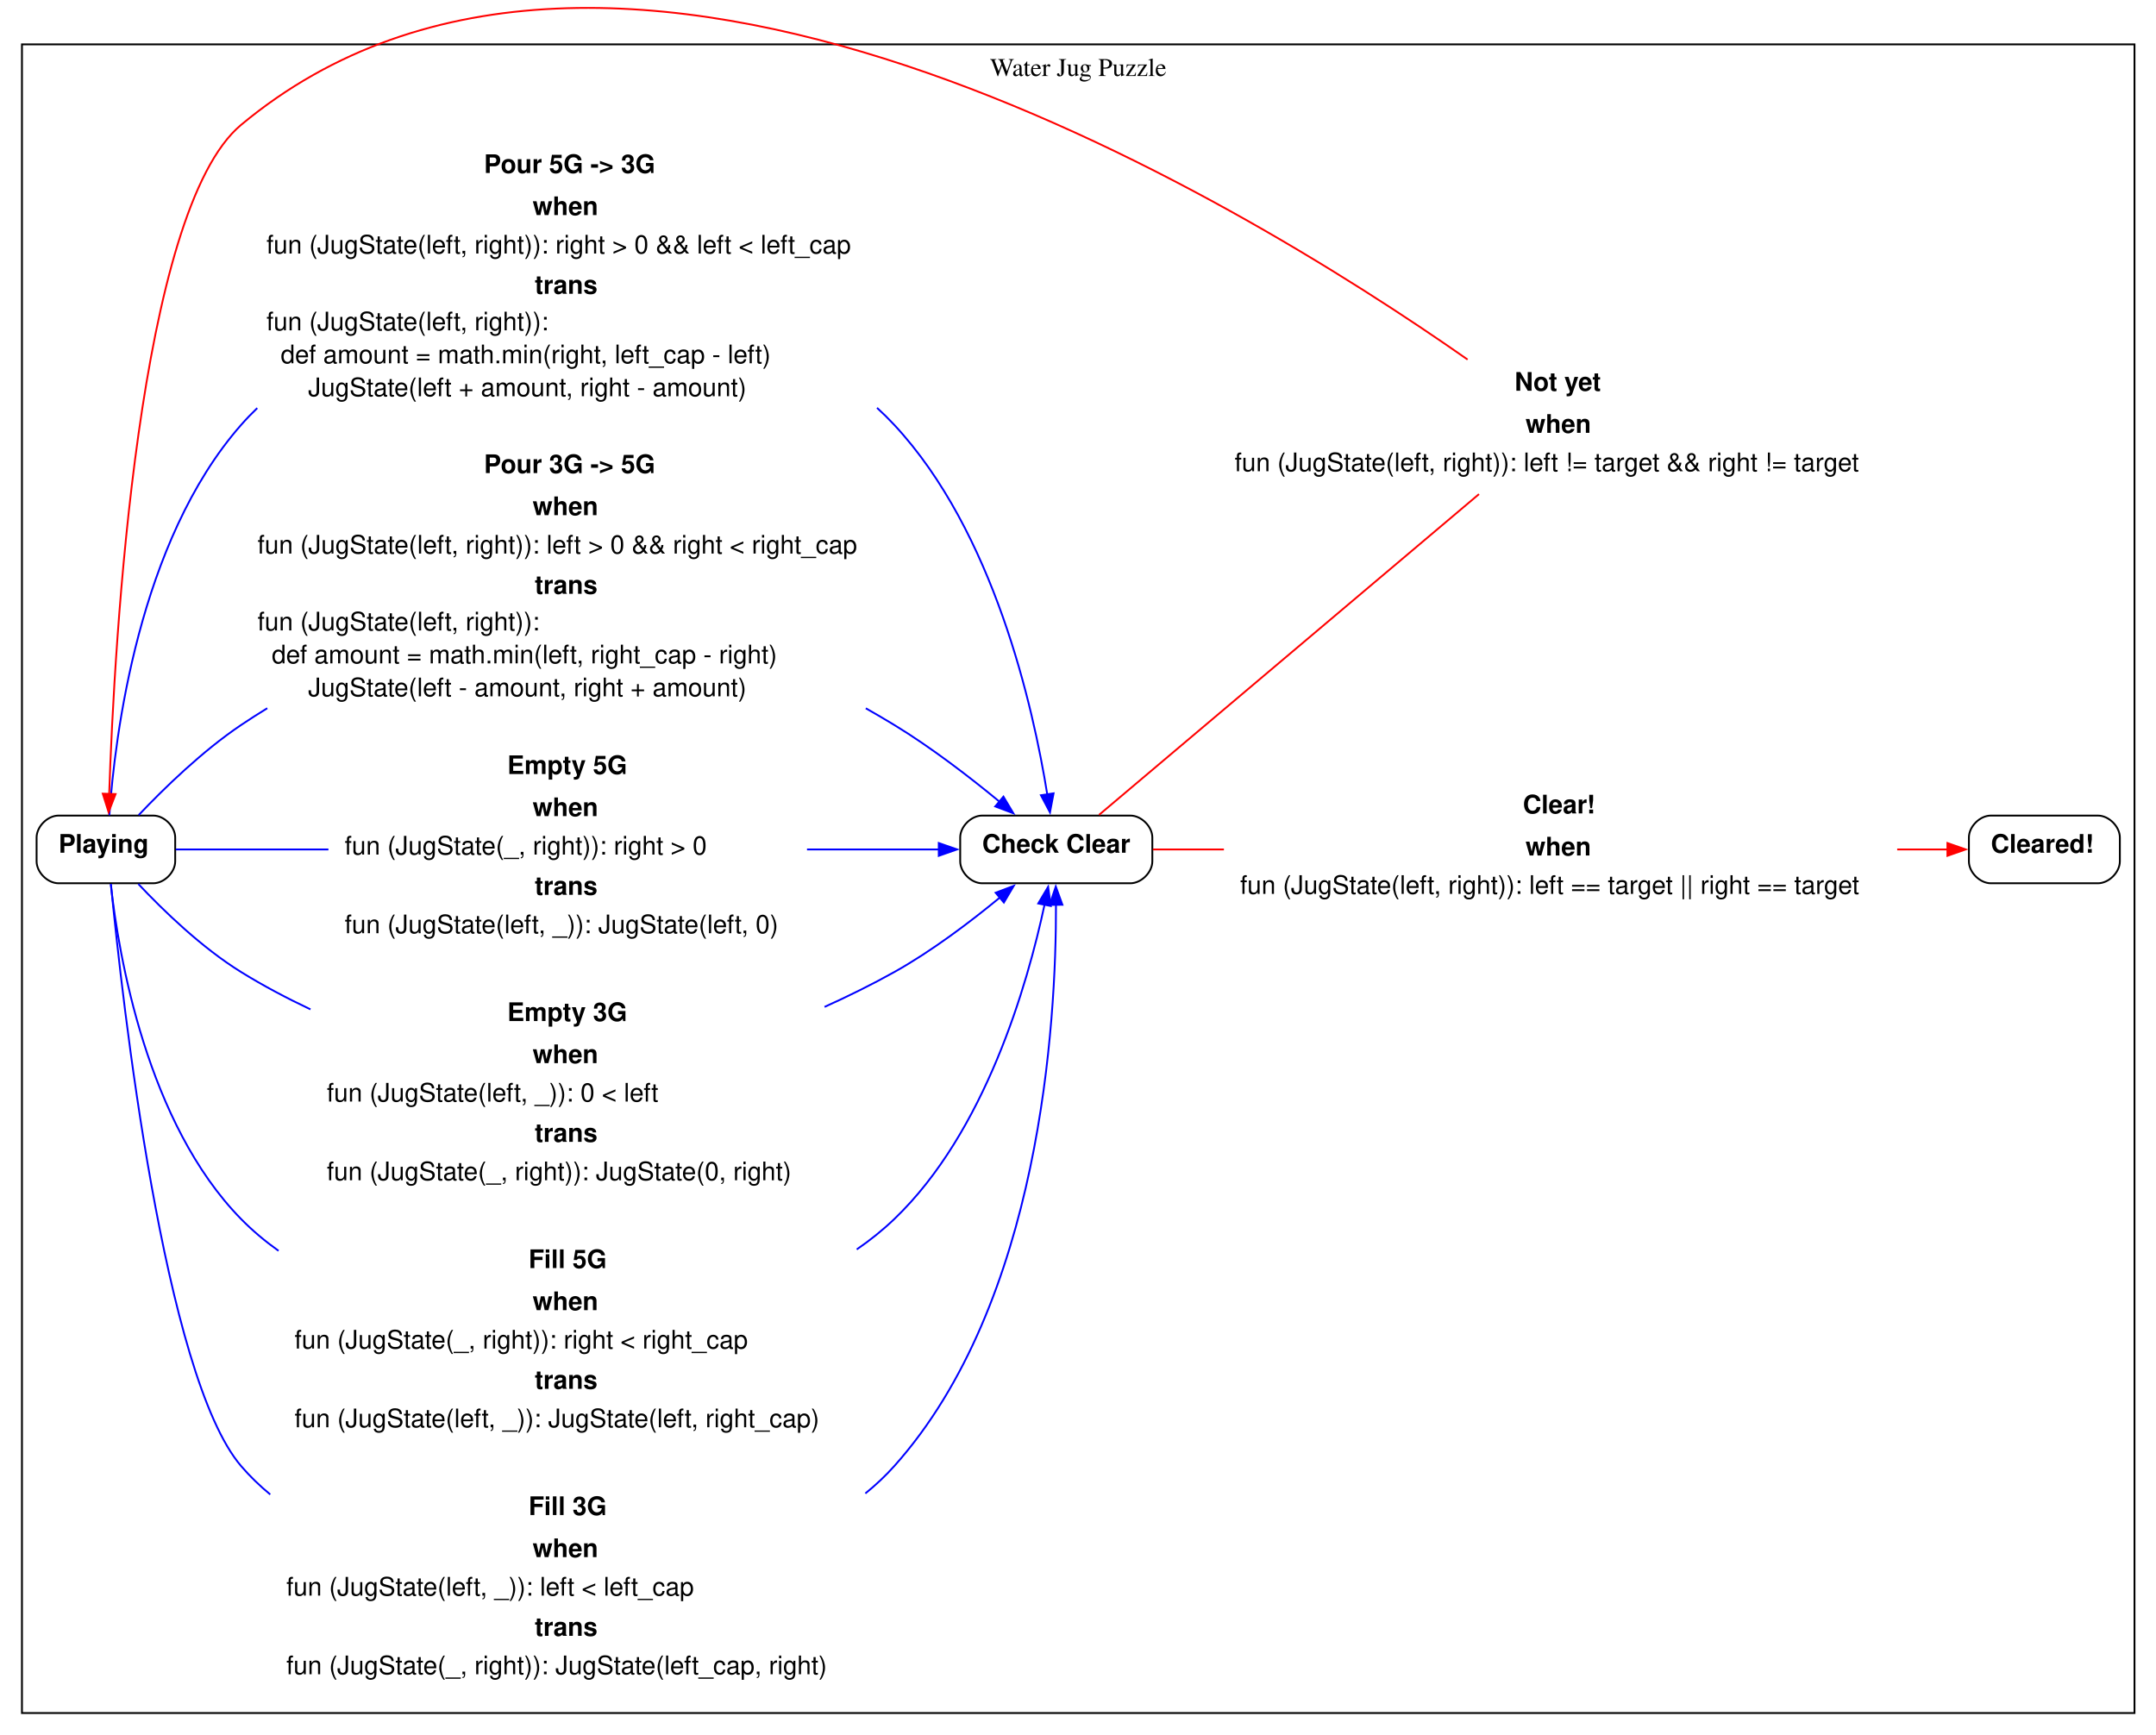
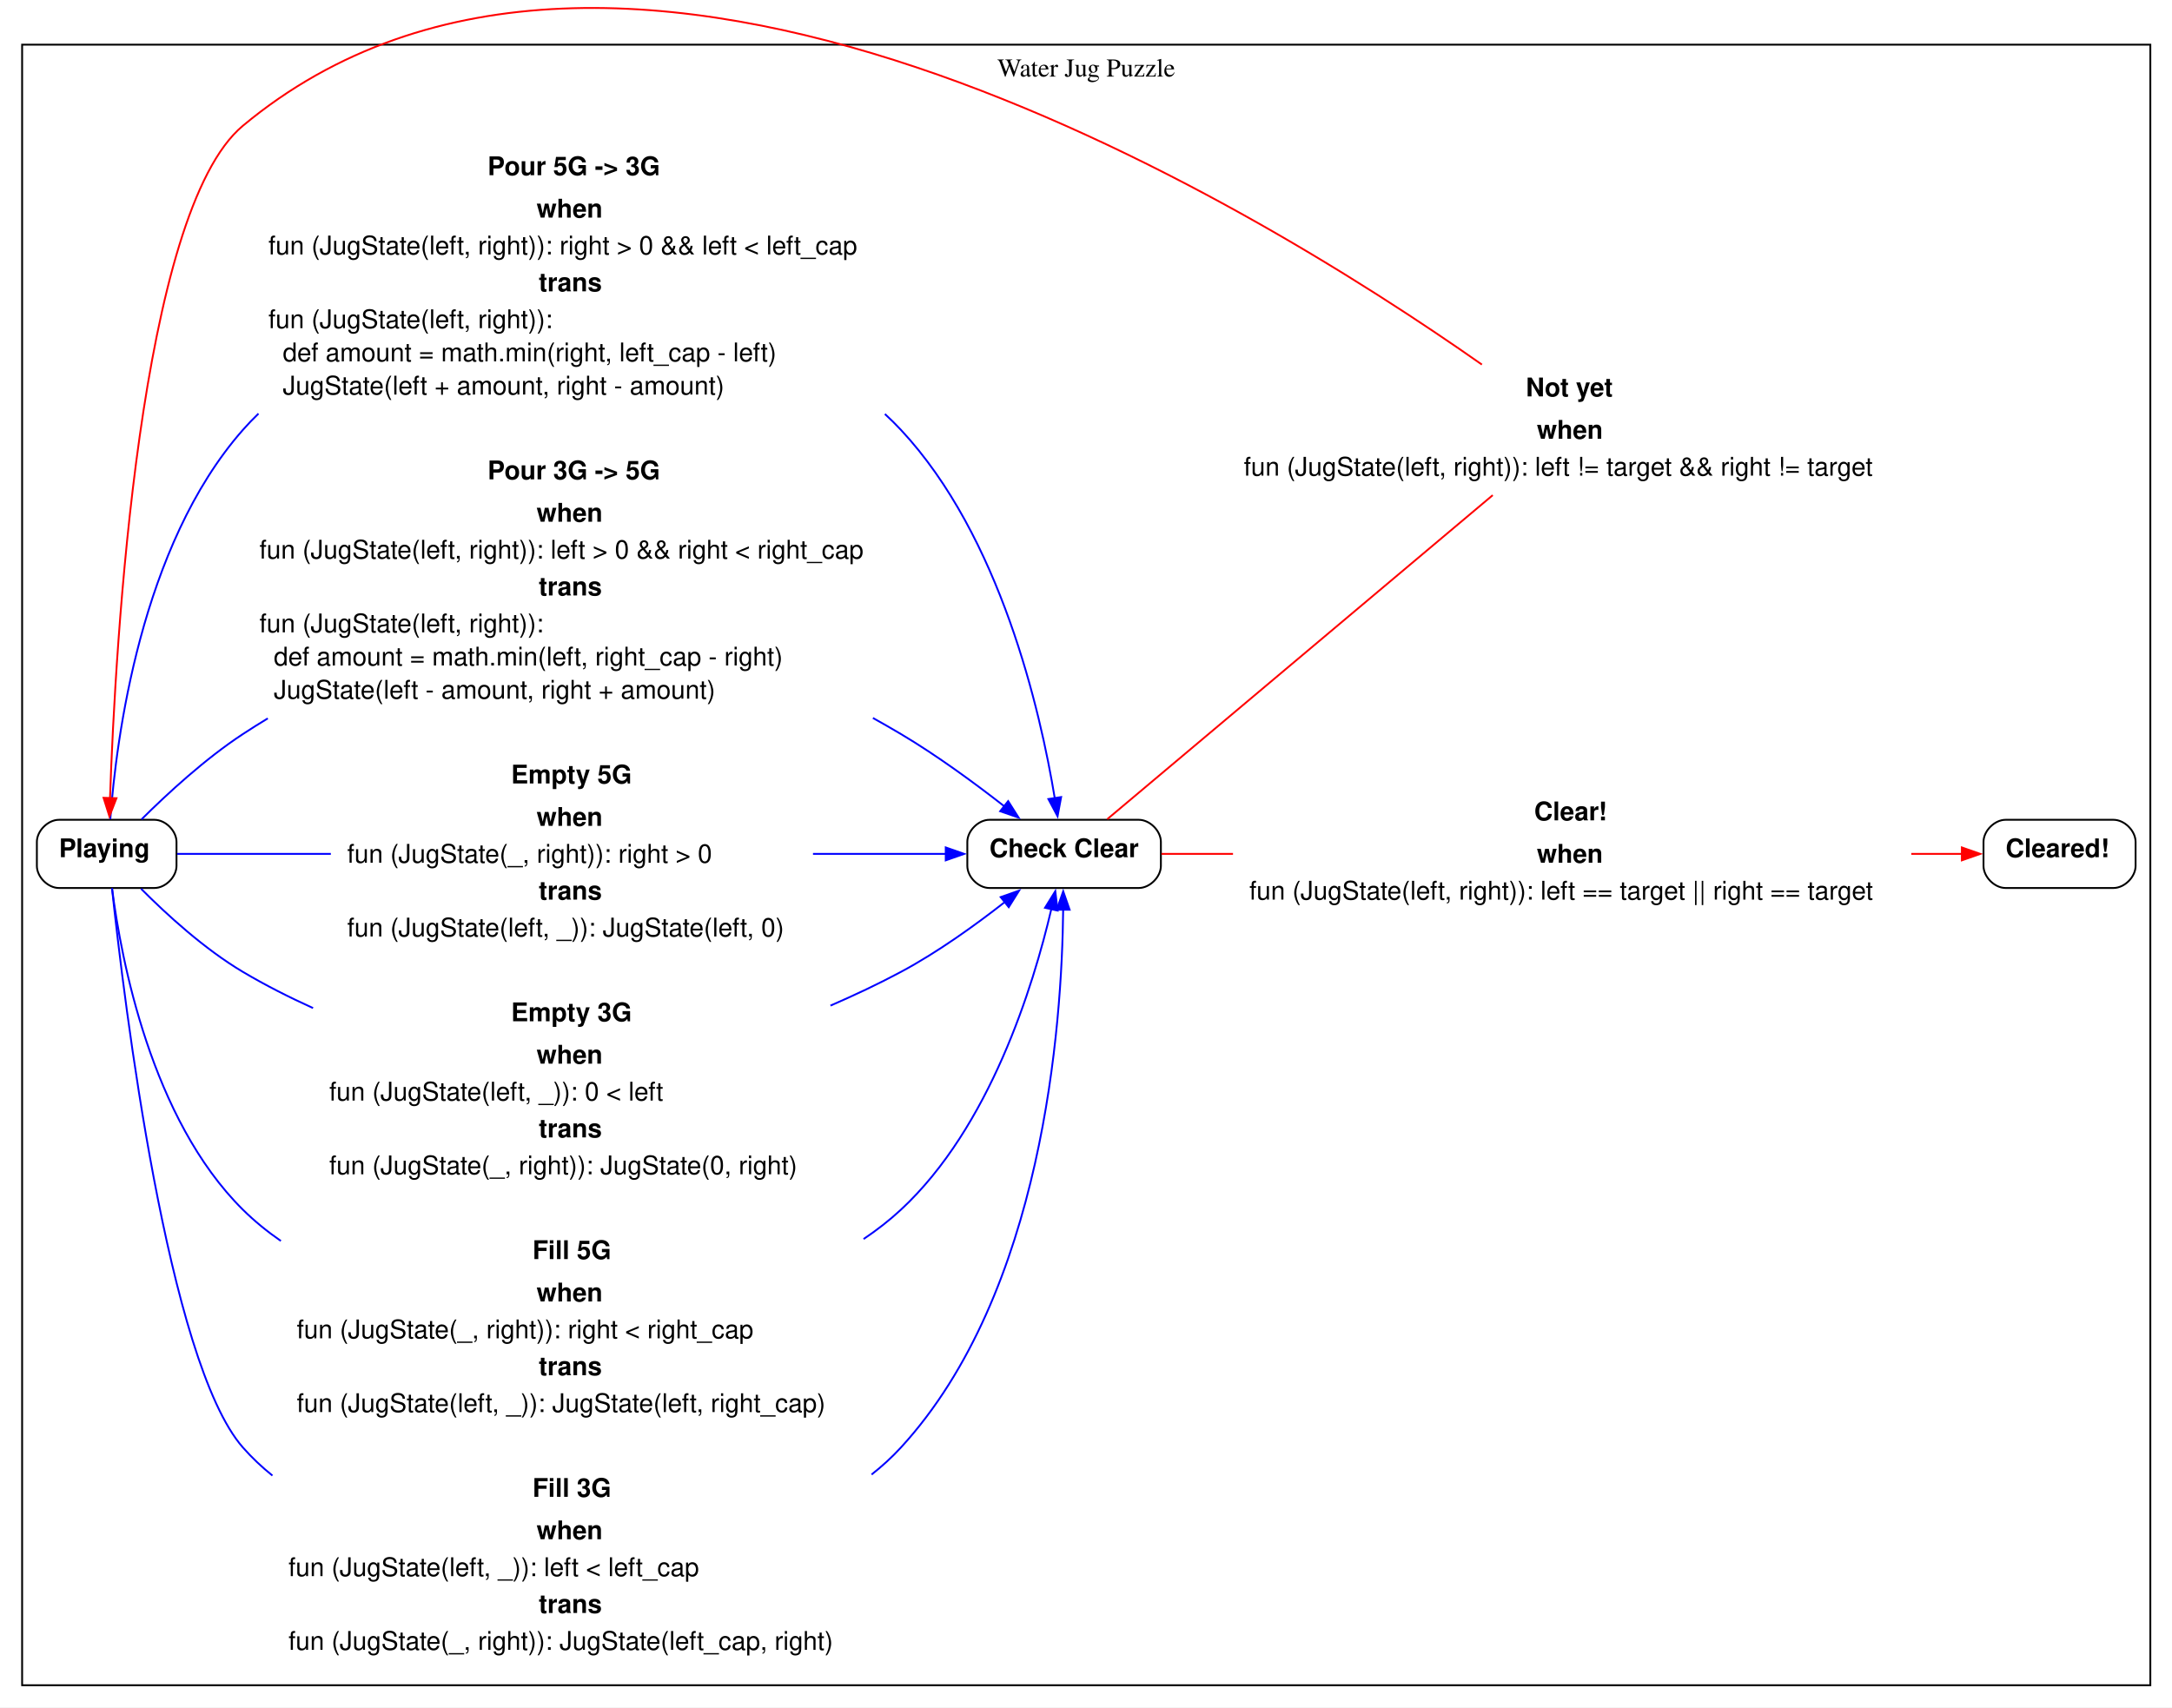
- <svg xmlns="http://www.w3.org/2000/svg" width="1571pt" height="1264pt" viewBox="0.00 0.00 1571.00 1264.00">
-   <g id="graph0" class="graph" transform="scale(1.33333 1.33333) rotate(0) translate(4 944.25)">
-     <polygon fill="white" stroke="none" points="-4,4 -4,-944.25 1174.5,-944.25 1174.5,4 -4,4" />
+ <svg xmlns="http://www.w3.org/2000/svg" width="1571pt" height="1235pt" viewBox="0.00 0.00 1571.00 1235.00">
+   <g id="graph0" class="graph" transform="scale(1.33333 1.33333) rotate(0) translate(4 922.23)">
+     <polygon fill="white" stroke="none" points="-4,4 -4,-922.23 1174.5,-922.23 1174.5,4 -4,4" />
    <g id="clust1" class="cluster">
-       <polygon fill="none" stroke="black" points="8,-8 8,-920 1162.5,-920 1162.5,-8 8,-8" />
-       <text xml:space="preserve" text-anchor="middle" x="585.25" y="-902.7" font-family="Times,serif" font-size="14.00">Water Jug Puzzle</text>
+       <polygon fill="none" stroke="black" points="8,-8 8,-898 1162.5,-898 1162.5,-8 8,-8" />
+       <text xml:space="preserve" text-anchor="middle" x="585.25" y="-880.7" font-family="Times,serif" font-size="14.00">Water Jug Puzzle</text>
    </g>
    <g id="node1" class="node">
-       <path fill="white" stroke="black" d="M79.75,-498.5C79.75,-498.5 28,-498.5 28,-498.5 22,-498.5 16,-492.5 16,-486.5 16,-486.5 16,-473.5 16,-473.5 16,-467.5 22,-461.5 28,-461.5 28,-461.5 79.75,-461.5 79.75,-461.5 85.75,-461.5 91.75,-467.5 91.75,-473.5 91.75,-473.5 91.75,-486.5 91.75,-486.5 91.75,-492.5 85.75,-498.5 79.75,-498.5" />
-       <text xml:space="preserve" text-anchor="start" x="28" y="-478.2" font-family="Helvetica,Arial,sans-serif" font-weight="bold" font-size="14.00">Playing</text>
+       <path fill="white" stroke="black" d="M79.75,-477.5C79.75,-477.5 28,-477.5 28,-477.5 22,-477.5 16,-471.5 16,-465.5 16,-465.5 16,-452.5 16,-452.5 16,-446.5 22,-440.5 28,-440.5 28,-440.5 79.75,-440.5 79.75,-440.5 85.75,-440.5 91.75,-446.5 91.75,-452.5 91.75,-452.5 91.75,-465.5 91.75,-465.5 91.75,-471.5 85.75,-477.5 79.75,-477.5" />
+       <text xml:space="preserve" text-anchor="start" x="28" y="-457.2" font-family="Helvetica,Arial,sans-serif" font-weight="bold" font-size="14.00">Playing</text>
    </g>
    <g id="node2" class="node">
-       <text xml:space="preserve" text-anchor="start" x="284.88" y="-116.2" font-family="Helvetica,Arial,sans-serif" font-weight="bold" font-size="14.00">Fill 3G</text>
-       <text xml:space="preserve" text-anchor="start" x="287.12" y="-93.2" font-family="Helvetica,Arial,sans-serif" font-weight="bold" font-size="14.00">when</text>
-       <text xml:space="preserve" text-anchor="start" x="152.5" y="-72.2" font-family="Helvetica,Arial,sans-serif" font-size="14.00">fun (JugState(left, _)): left &lt; left_cap</text>
-       <text xml:space="preserve" text-anchor="start" x="288.25" y="-50.2" font-family="Helvetica,Arial,sans-serif" font-weight="bold" font-size="14.00">trans</text>
-       <text xml:space="preserve" text-anchor="start" x="152.5" y="-29.2" font-family="Helvetica,Arial,sans-serif" font-size="14.00">fun (JugState(_, right)): JugState(left_cap, right)</text>
+       <text xml:space="preserve" text-anchor="start" x="284.88" y="-110.2" font-family="Helvetica,Arial,sans-serif" font-weight="bold" font-size="14.00">Fill 3G</text>
+       <text xml:space="preserve" text-anchor="start" x="287.12" y="-87.2" font-family="Helvetica,Arial,sans-serif" font-weight="bold" font-size="14.00">when</text>
+       <text xml:space="preserve" text-anchor="start" x="152.5" y="-67.2" font-family="Helvetica,Arial,sans-serif" font-size="14.00">fun (JugState(left, _)): left &lt; left_cap</text>
+       <text xml:space="preserve" text-anchor="start" x="288.25" y="-47.2" font-family="Helvetica,Arial,sans-serif" font-weight="bold" font-size="14.00">trans</text>
+       <text xml:space="preserve" text-anchor="start" x="152.5" y="-27.2" font-family="Helvetica,Arial,sans-serif" font-size="14.00">fun (JugState(_, right)): JugState(left_cap, right)</text>
    </g>
    <g id="edge1" class="edge">
-       <path fill="none" stroke="blue" d="M56.62,-461.04C62.82,-397.3 85.76,-191.96 127.75,-143 132.58,-137.36 137.94,-132.19 143.69,-127.45" />
+       <path fill="none" stroke="blue" d="M56.75,-440.43C63.32,-378.94 87.07,-183.28 127.75,-137 132.63,-131.45 138.01,-126.38 143.79,-121.74" />
    </g>
    <g id="node3" class="node">
-       <text xml:space="preserve" text-anchor="start" x="284.88" y="-251.2" font-family="Helvetica,Arial,sans-serif" font-weight="bold" font-size="14.00">Fill 5G</text>
-       <text xml:space="preserve" text-anchor="start" x="287.12" y="-228.2" font-family="Helvetica,Arial,sans-serif" font-weight="bold" font-size="14.00">when</text>
-       <text xml:space="preserve" text-anchor="start" x="157" y="-207.2" font-family="Helvetica,Arial,sans-serif" font-size="14.00">fun (JugState(_, right)): right &lt; right_cap</text>
-       <text xml:space="preserve" text-anchor="start" x="288.25" y="-185.2" font-family="Helvetica,Arial,sans-serif" font-weight="bold" font-size="14.00">trans</text>
-       <text xml:space="preserve" text-anchor="start" x="157" y="-164.2" font-family="Helvetica,Arial,sans-serif" font-size="14.00">fun (JugState(left, _)): JugState(left, right_cap)</text>
+       <text xml:space="preserve" text-anchor="start" x="284.88" y="-239.2" font-family="Helvetica,Arial,sans-serif" font-weight="bold" font-size="14.00">Fill 5G</text>
+       <text xml:space="preserve" text-anchor="start" x="287.12" y="-216.2" font-family="Helvetica,Arial,sans-serif" font-weight="bold" font-size="14.00">when</text>
+       <text xml:space="preserve" text-anchor="start" x="157" y="-196.2" font-family="Helvetica,Arial,sans-serif" font-size="14.00">fun (JugState(_, right)): right &lt; right_cap</text>
+       <text xml:space="preserve" text-anchor="start" x="288.25" y="-176.2" font-family="Helvetica,Arial,sans-serif" font-weight="bold" font-size="14.00">trans</text>
+       <text xml:space="preserve" text-anchor="start" x="157" y="-156.2" font-family="Helvetica,Arial,sans-serif" font-size="14.00">fun (JugState(left, _)): JugState(left, right_cap)</text>
    </g>
    <g id="edge3" class="edge">
-       <path fill="none" stroke="blue" d="M56.51,-461.11C60.89,-421.79 76.33,-330.44 127.75,-278 133.99,-271.64 140.88,-265.86 148.23,-260.62" />
+       <path fill="none" stroke="blue" d="M56.82,-440.01C61.73,-401.84 77.99,-315.26 127.75,-266 134.05,-259.77 140.99,-254.12 148.37,-249.02" />
    </g>
    <g id="node4" class="node">
-       <text xml:space="preserve" text-anchor="start" x="273.25" y="-386.2" font-family="Helvetica,Arial,sans-serif" font-weight="bold" font-size="14.00">Empty 3G</text>
-       <text xml:space="preserve" text-anchor="start" x="287.12" y="-363.2" font-family="Helvetica,Arial,sans-serif" font-weight="bold" font-size="14.00">when</text>
-       <text xml:space="preserve" text-anchor="start" x="174.62" y="-342.2" font-family="Helvetica,Arial,sans-serif" font-size="14.00">fun (JugState(left, _)): 0 &lt; left</text>
-       <text xml:space="preserve" text-anchor="start" x="288.25" y="-320.2" font-family="Helvetica,Arial,sans-serif" font-weight="bold" font-size="14.00">trans</text>
-       <text xml:space="preserve" text-anchor="start" x="174.62" y="-299.2" font-family="Helvetica,Arial,sans-serif" font-size="14.00">fun (JugState(_, right)): JugState(0, right)</text>
+       <text xml:space="preserve" text-anchor="start" x="273.25" y="-368.2" font-family="Helvetica,Arial,sans-serif" font-weight="bold" font-size="14.00">Empty 3G</text>
+       <text xml:space="preserve" text-anchor="start" x="287.12" y="-345.2" font-family="Helvetica,Arial,sans-serif" font-weight="bold" font-size="14.00">when</text>
+       <text xml:space="preserve" text-anchor="start" x="174.62" y="-325.2" font-family="Helvetica,Arial,sans-serif" font-size="14.00">fun (JugState(left, _)): 0 &lt; left</text>
+       <text xml:space="preserve" text-anchor="start" x="288.25" y="-305.2" font-family="Helvetica,Arial,sans-serif" font-weight="bold" font-size="14.00">trans</text>
+       <text xml:space="preserve" text-anchor="start" x="174.62" y="-285.2" font-family="Helvetica,Arial,sans-serif" font-size="14.00">fun (JugState(_, right)): JugState(0, right)</text>
    </g>
    <g id="edge5" class="edge">
-       <path fill="none" stroke="blue" d="M71.58,-461.14C85.43,-446.42 106.27,-426.3 127.75,-413 139.67,-405.61 152.53,-398.81 165.68,-392.59" />
+       <path fill="none" stroke="blue" d="M72.54,-440.08C86.45,-426.08 106.9,-407.38 127.75,-395 139.74,-387.88 152.65,-381.33 165.83,-375.36" />
    </g>
    <g id="node5" class="node">
-       <text xml:space="preserve" text-anchor="start" x="273.25" y="-521.2" font-family="Helvetica,Arial,sans-serif" font-weight="bold" font-size="14.00">Empty 5G</text>
-       <text xml:space="preserve" text-anchor="start" x="287.12" y="-498.2" font-family="Helvetica,Arial,sans-serif" font-weight="bold" font-size="14.00">when</text>
-       <text xml:space="preserve" text-anchor="start" x="184.38" y="-477.2" font-family="Helvetica,Arial,sans-serif" font-size="14.00">fun (JugState(_, right)): right &gt; 0</text>
-       <text xml:space="preserve" text-anchor="start" x="288.25" y="-455.2" font-family="Helvetica,Arial,sans-serif" font-weight="bold" font-size="14.00">trans</text>
-       <text xml:space="preserve" text-anchor="start" x="184.38" y="-434.2" font-family="Helvetica,Arial,sans-serif" font-size="14.00">fun (JugState(left, _)): JugState(left, 0)</text>
+       <text xml:space="preserve" text-anchor="start" x="273.25" y="-497.2" font-family="Helvetica,Arial,sans-serif" font-weight="bold" font-size="14.00">Empty 5G</text>
+       <text xml:space="preserve" text-anchor="start" x="287.12" y="-474.2" font-family="Helvetica,Arial,sans-serif" font-weight="bold" font-size="14.00">when</text>
+       <text xml:space="preserve" text-anchor="start" x="184.38" y="-454.2" font-family="Helvetica,Arial,sans-serif" font-size="14.00">fun (JugState(_, right)): right &gt; 0</text>
+       <text xml:space="preserve" text-anchor="start" x="288.25" y="-434.2" font-family="Helvetica,Arial,sans-serif" font-weight="bold" font-size="14.00">trans</text>
+       <text xml:space="preserve" text-anchor="start" x="184.38" y="-414.2" font-family="Helvetica,Arial,sans-serif" font-size="14.00">fun (JugState(left, _)): JugState(left, 0)</text>
    </g>
    <g id="edge7" class="edge">
-       <path fill="none" stroke="blue" d="M92.09,-480C114.63,-480 144.88,-480 175.48,-480" />
+       <path fill="none" stroke="blue" d="M92.09,-459C114.63,-459 144.88,-459 175.48,-459" />
    </g>
    <g id="node6" class="node">
-       <text xml:space="preserve" text-anchor="start" x="260.5" y="-685.7" font-family="Helvetica,Arial,sans-serif" font-weight="bold" font-size="14.00">Pour 3G -&gt; 5G</text>
-       <text xml:space="preserve" text-anchor="start" x="287.12" y="-662.7" font-family="Helvetica,Arial,sans-serif" font-weight="bold" font-size="14.00">when</text>
-       <text xml:space="preserve" text-anchor="start" x="136.75" y="-641.7" font-family="Helvetica,Arial,sans-serif" font-size="14.00">fun (JugState(left, right)): left &gt; 0 &amp;&amp; right &lt; right_cap</text>
-       <text xml:space="preserve" text-anchor="start" x="288.25" y="-619.7" font-family="Helvetica,Arial,sans-serif" font-weight="bold" font-size="14.00">trans</text>
-       <text xml:space="preserve" text-anchor="start" x="136.75" y="-599.7" font-family="Helvetica,Arial,sans-serif" font-size="14.00">fun (JugState(left, right)):</text>
-       <text xml:space="preserve" text-anchor="start" x="136.75" y="-581.7" font-family="Helvetica,Arial,sans-serif" font-size="14.00">  def amount = math.min(left, right_cap - right)</text>
-       <text xml:space="preserve" text-anchor="start" x="156.62" y="-563.7" font-family="Helvetica,Arial,sans-serif" font-size="14.00">  JugState(left - amount, right + amount)</text>
+       <text xml:space="preserve" text-anchor="start" x="260.5" y="-662.2" font-family="Helvetica,Arial,sans-serif" font-weight="bold" font-size="14.00">Pour 3G -&gt; 5G</text>
+       <text xml:space="preserve" text-anchor="start" x="287.12" y="-639.2" font-family="Helvetica,Arial,sans-serif" font-weight="bold" font-size="14.00">when</text>
+       <text xml:space="preserve" text-anchor="start" x="136.75" y="-619.2" font-family="Helvetica,Arial,sans-serif" font-size="14.00">fun (JugState(left, right)): left &gt; 0 &amp;&amp; right &lt; right_cap</text>
+       <text xml:space="preserve" text-anchor="start" x="288.25" y="-599.2" font-family="Helvetica,Arial,sans-serif" font-weight="bold" font-size="14.00">trans</text>
+       <text xml:space="preserve" text-anchor="start" x="136.75" y="-579.2" font-family="Helvetica,Arial,sans-serif" font-size="14.00">fun (JugState(left, right)):</text>
+       <text xml:space="preserve" text-anchor="start" x="136.75" y="-561.2" font-family="Helvetica,Arial,sans-serif" font-size="14.00">  def amount = math.min(left, right_cap - right)</text>
+       <text xml:space="preserve" text-anchor="start" x="136.75" y="-543.2" font-family="Helvetica,Arial,sans-serif" font-size="14.00">  JugState(left - amount, right + amount)</text>
    </g>
    <g id="edge9" class="edge">
-       <path fill="none" stroke="blue" d="M71.78,-498.77C85.74,-513.49 106.64,-533.81 127.75,-548 132.4,-551.12 137.19,-554.19 142.07,-557.18" />
+       <path fill="none" stroke="blue" d="M72.79,-477.75C86.83,-491.72 107.34,-510.61 127.75,-524 132.15,-526.89 136.67,-529.72 141.27,-532.51" />
    </g>
    <g id="node7" class="node">
-       <text xml:space="preserve" text-anchor="start" x="260.5" y="-849.7" font-family="Helvetica,Arial,sans-serif" font-weight="bold" font-size="14.00">Pour 5G -&gt; 3G</text>
-       <text xml:space="preserve" text-anchor="start" x="287.12" y="-826.7" font-family="Helvetica,Arial,sans-serif" font-weight="bold" font-size="14.00">when</text>
-       <text xml:space="preserve" text-anchor="start" x="141.62" y="-805.7" font-family="Helvetica,Arial,sans-serif" font-size="14.00">fun (JugState(left, right)): right &gt; 0 &amp;&amp; left &lt; left_cap</text>
-       <text xml:space="preserve" text-anchor="start" x="288.25" y="-783.7" font-family="Helvetica,Arial,sans-serif" font-weight="bold" font-size="14.00">trans</text>
-       <text xml:space="preserve" text-anchor="start" x="141.62" y="-763.7" font-family="Helvetica,Arial,sans-serif" font-size="14.00">fun (JugState(left, right)):</text>
-       <text xml:space="preserve" text-anchor="start" x="141.62" y="-745.7" font-family="Helvetica,Arial,sans-serif" font-size="14.00">  def amount = math.min(right, left_cap - left)</text>
-       <text xml:space="preserve" text-anchor="start" x="156.62" y="-727.7" font-family="Helvetica,Arial,sans-serif" font-size="14.00">  JugState(left + amount, right - amount)</text>
+       <text xml:space="preserve" text-anchor="start" x="260.5" y="-827.2" font-family="Helvetica,Arial,sans-serif" font-weight="bold" font-size="14.00">Pour 5G -&gt; 3G</text>
+       <text xml:space="preserve" text-anchor="start" x="287.12" y="-804.2" font-family="Helvetica,Arial,sans-serif" font-weight="bold" font-size="14.00">when</text>
+       <text xml:space="preserve" text-anchor="start" x="141.62" y="-784.2" font-family="Helvetica,Arial,sans-serif" font-size="14.00">fun (JugState(left, right)): right &gt; 0 &amp;&amp; left &lt; left_cap</text>
+       <text xml:space="preserve" text-anchor="start" x="288.25" y="-764.2" font-family="Helvetica,Arial,sans-serif" font-weight="bold" font-size="14.00">trans</text>
+       <text xml:space="preserve" text-anchor="start" x="141.62" y="-744.2" font-family="Helvetica,Arial,sans-serif" font-size="14.00">fun (JugState(left, right)):</text>
+       <text xml:space="preserve" text-anchor="start" x="141.62" y="-726.2" font-family="Helvetica,Arial,sans-serif" font-size="14.00">  def amount = math.min(right, left_cap - left)</text>
+       <text xml:space="preserve" text-anchor="start" x="141.62" y="-708.2" font-family="Helvetica,Arial,sans-serif" font-size="14.00">  JugState(left + amount, right - amount)</text>
    </g>
    <g id="edge11" class="edge">
-       <path fill="none" stroke="blue" d="M55.76,-498.7C58.75,-541.59 71.72,-648.27 127.75,-712 130.55,-715.19 133.5,-718.26 136.58,-721.22" />
+       <path fill="none" stroke="blue" d="M55.84,-477.86C58.97,-520.6 72.22,-626 127.75,-689 130.44,-692.06 133.27,-695.01 136.22,-697.85" />
    </g>
    <g id="node8" class="node">
-       <path fill="white" stroke="black" d="M613.75,-498.5C613.75,-498.5 532.75,-498.5 532.75,-498.5 526.75,-498.5 520.75,-492.5 520.75,-486.5 520.75,-486.5 520.75,-473.5 520.75,-473.5 520.75,-467.5 526.75,-461.5 532.75,-461.5 532.75,-461.5 613.75,-461.5 613.75,-461.5 619.75,-461.5 625.75,-467.5 625.75,-473.5 625.75,-473.5 625.75,-486.5 625.75,-486.5 625.75,-492.5 619.75,-498.5 613.75,-498.5" />
-       <text xml:space="preserve" text-anchor="start" x="532.75" y="-478.2" font-family="Helvetica,Arial,sans-serif" font-weight="bold" font-size="14.00">Check Clear</text>
+       <path fill="white" stroke="black" d="M613.75,-477.5C613.75,-477.5 532.75,-477.5 532.75,-477.5 526.75,-477.5 520.75,-471.5 520.75,-465.5 520.75,-465.5 520.75,-452.5 520.75,-452.5 520.75,-446.5 526.75,-440.5 532.75,-440.5 532.75,-440.5 613.75,-440.5 613.75,-440.5 619.75,-440.5 625.75,-446.5 625.75,-452.5 625.75,-452.5 625.75,-465.5 625.75,-465.5 625.75,-471.5 619.75,-477.5 613.75,-477.5" />
+       <text xml:space="preserve" text-anchor="start" x="532.75" y="-457.2" font-family="Helvetica,Arial,sans-serif" font-weight="bold" font-size="14.00">Check Clear</text>
    </g>
    <g id="edge2" class="edge">
-       <path fill="none" stroke="blue" d="M468.91,-128.01C474.59,-132.6 479.91,-137.59 484.75,-143 564.61,-232.33 573.26,-385.37 573.09,-449.9" />
-       <polygon fill="blue" stroke="blue" points="569.6,-449.68 572.99,-459.72 576.6,-449.76 569.6,-449.68" />
+       <path fill="none" stroke="blue" d="M468.81,-122.31C474.51,-126.8 479.87,-131.68 484.75,-137 561.87,-221.03 572.12,-366.25 572.74,-428.85" />
+       <polygon fill="blue" stroke="blue" points="569.24,-428.72 572.76,-438.71 576.24,-428.71 569.24,-428.72" />
    </g>
    <g id="edge4" class="edge">
-       <path fill="none" stroke="blue" d="M464.21,-261.38C471.53,-266.42 478.44,-271.95 484.75,-278 534.45,-325.61 557.52,-406.18 566.84,-449.79" />
-       <polygon fill="blue" stroke="blue" points="563.4,-450.46 568.81,-459.57 570.26,-449.08 563.4,-450.46" />
+       <path fill="none" stroke="blue" d="M464.48,-250.07C471.68,-254.9 478.5,-260.2 484.75,-266 532.96,-310.74 556.51,-387.11 566.33,-429.12" />
+       <polygon fill="blue" stroke="blue" points="562.89,-429.76 568.47,-438.77 569.72,-428.25 562.89,-429.76" />
    </g>
    <g id="edge6" class="edge">
-       <path fill="none" stroke="blue" d="M446.62,-393.93C459.75,-399.86 472.65,-406.24 484.75,-413 505.32,-424.5 526.36,-440.45 542.65,-453.9" />
-       <polygon fill="blue" stroke="blue" points="540.11,-456.34 550.02,-460.09 544.62,-450.98 540.11,-456.34" />
+       <path fill="none" stroke="blue" d="M446.51,-376.69C459.65,-382.38 472.6,-388.5 484.75,-395 504.59,-405.61 524.98,-420.27 541.08,-432.88" />
+       <polygon fill="blue" stroke="blue" points="538.84,-435.57 548.84,-439.08 543.21,-430.1 538.84,-435.57" />
    </g>
    <g id="edge8" class="edge">
-       <path fill="none" stroke="blue" d="M437.03,-480C462.16,-480 487.41,-480 509.18,-480" />
-       <polygon fill="blue" stroke="blue" points="509.04,-483.5 519.04,-480 509.04,-476.5 509.04,-483.5" />
+       <path fill="none" stroke="blue" d="M437.03,-459C462.16,-459 487.41,-459 509.18,-459" />
+       <polygon fill="blue" stroke="blue" points="509.04,-462.5 519.04,-459 509.04,-455.5 509.04,-462.5" />
    </g>
    <g id="edge10" class="edge">
-       <path fill="none" stroke="blue" d="M469.16,-557.14C474.47,-554.14 479.68,-551.09 484.75,-548 505,-535.68 526.02,-519.47 542.38,-505.97" />
-       <polygon fill="blue" stroke="blue" points="544.38,-508.86 549.8,-499.76 539.88,-503.49 544.38,-508.86" />
+       <path fill="none" stroke="blue" d="M469.53,-532.74C474.7,-529.86 479.79,-526.95 484.75,-524 504.2,-512.45 524.57,-497.51 540.75,-484.87" />
+       <polygon fill="blue" stroke="blue" points="542.9,-487.63 548.57,-478.68 538.56,-482.14 542.9,-487.63" />
    </g>
    <g id="edge12" class="edge">
-       <path fill="none" stroke="blue" d="M475.3,-721.35C478.59,-718.35 481.74,-715.23 484.75,-712 539.08,-653.6 560.6,-558.2 568.35,-509.95" />
-       <polygon fill="blue" stroke="blue" points="571.78,-510.66 569.81,-500.25 564.86,-509.62 571.78,-510.66" />
+       <path fill="none" stroke="blue" d="M476.04,-697.64C479.06,-694.86 481.97,-691.98 484.75,-689 538.62,-631.26 560.32,-537 568.21,-489.05" />
+       <polygon fill="blue" stroke="blue" points="571.64,-489.83 569.7,-479.41 564.72,-488.76 571.64,-489.83" />
    </g>
    <g id="node9" class="node">
-       <text xml:space="preserve" text-anchor="start" x="823.75" y="-730.7" font-family="Helvetica,Arial,sans-serif" font-weight="bold" font-size="14.00">Not yet</text>
-       <text xml:space="preserve" text-anchor="start" x="829.75" y="-707.7" font-family="Helvetica,Arial,sans-serif" font-weight="bold" font-size="14.00">when</text>
-       <text xml:space="preserve" text-anchor="start" x="670.75" y="-686.7" font-family="Helvetica,Arial,sans-serif" font-size="14.00">fun (JugState(left, right)): left != target &amp;&amp; right != target</text>
+       <text xml:space="preserve" text-anchor="start" x="823.75" y="-707.2" font-family="Helvetica,Arial,sans-serif" font-weight="bold" font-size="14.00">Not yet</text>
+       <text xml:space="preserve" text-anchor="start" x="829.75" y="-684.2" font-family="Helvetica,Arial,sans-serif" font-weight="bold" font-size="14.00">when</text>
+       <text xml:space="preserve" text-anchor="start" x="670.75" y="-664.2" font-family="Helvetica,Arial,sans-serif" font-size="14.00">fun (JugState(left, right)): left != target &amp;&amp; right != target</text>
    </g>
    <g id="edge13" class="edge">
-       <path fill="none" stroke="red" d="M596.64,-498.9C641.95,-537.16 745.21,-624.33 804.27,-674.19" />
+       <path fill="none" stroke="red" d="M596.64,-477.82C642.34,-516.23 746.96,-604.17 805.76,-653.6" />
    </g>
    <g id="node10" class="node">
-       <text xml:space="preserve" text-anchor="start" x="828.25" y="-499.7" font-family="Helvetica,Arial,sans-serif" font-weight="bold" font-size="14.00">Clear!</text>
-       <text xml:space="preserve" text-anchor="start" x="829.75" y="-476.7" font-family="Helvetica,Arial,sans-serif" font-weight="bold" font-size="14.00">when</text>
-       <text xml:space="preserve" text-anchor="start" x="673.75" y="-455.7" font-family="Helvetica,Arial,sans-serif" font-size="14.00">fun (JugState(left, right)): left == target || right == target</text>
+       <text xml:space="preserve" text-anchor="start" x="828.25" y="-477.2" font-family="Helvetica,Arial,sans-serif" font-weight="bold" font-size="14.00">Clear!</text>
+       <text xml:space="preserve" text-anchor="start" x="829.75" y="-454.2" font-family="Helvetica,Arial,sans-serif" font-weight="bold" font-size="14.00">when</text>
+       <text xml:space="preserve" text-anchor="start" x="673.75" y="-434.2" font-family="Helvetica,Arial,sans-serif" font-size="14.00">fun (JugState(left, right)): left == target || right == target</text>
    </g>
    <g id="edge15" class="edge">
-       <path fill="none" stroke="red" d="M626.04,-480C637.81,-480 650.98,-480 664.87,-480" />
+       <path fill="none" stroke="red" d="M626.04,-459C637.81,-459 650.98,-459 664.87,-459" />
    </g>
    <g id="edge14" class="edge">
-       <path fill="none" stroke="red" d="M798.04,-747.74C670.86,-836.73 330.05,-1044.46 127.75,-876 71.56,-829.21 58.54,-594.42 55.66,-510.16" />
-       <polygon fill="red" stroke="red" points="59.16,-510.26 55.35,-500.37 52.17,-510.48 59.16,-510.26" />
+       <path fill="none" stroke="red" d="M799.89,-724.45C674.2,-812.68 331.07,-1023.24 127.75,-854 71.69,-807.33 58.59,-573.13 55.67,-489.08" />
+       <polygon fill="red" stroke="red" points="59.18,-489.21 55.36,-479.33 52.18,-489.43 59.18,-489.21" />
    </g>
    <g id="node11" class="node">
-       <path fill="white" stroke="black" d="M1142.5,-498.5C1142.5,-498.5 1084,-498.5 1084,-498.5 1078,-498.5 1072,-492.5 1072,-486.5 1072,-486.5 1072,-473.5 1072,-473.5 1072,-467.5 1078,-461.5 1084,-461.5 1084,-461.5 1142.5,-461.5 1142.5,-461.5 1148.5,-461.5 1154.5,-467.5 1154.5,-473.5 1154.5,-473.5 1154.5,-486.5 1154.5,-486.5 1154.5,-492.5 1148.5,-498.5 1142.5,-498.5" />
-       <text xml:space="preserve" text-anchor="start" x="1084" y="-478.2" font-family="Helvetica,Arial,sans-serif" font-weight="bold" font-size="14.00">Cleared!</text>
+       <path fill="white" stroke="black" d="M1142.5,-477.5C1142.5,-477.5 1084,-477.5 1084,-477.5 1078,-477.5 1072,-471.5 1072,-465.5 1072,-465.5 1072,-452.5 1072,-452.5 1072,-446.5 1078,-440.5 1084,-440.5 1084,-440.5 1142.5,-440.5 1142.5,-440.5 1148.5,-440.5 1154.5,-446.5 1154.5,-452.5 1154.5,-452.5 1154.5,-465.5 1154.5,-465.5 1154.5,-471.5 1148.5,-477.5 1142.5,-477.5" />
+       <text xml:space="preserve" text-anchor="start" x="1084" y="-457.2" font-family="Helvetica,Arial,sans-serif" font-weight="bold" font-size="14.00">Cleared!</text>
    </g>
    <g id="edge16" class="edge">
-       <path fill="none" stroke="red" d="M1032.82,-480C1042.6,-480 1051.93,-480 1060.53,-480" />
-       <polygon fill="red" stroke="red" points="1060.26,-483.5 1070.26,-480 1060.26,-476.5 1060.26,-483.5" />
+       <path fill="none" stroke="red" d="M1032.82,-459C1042.6,-459 1051.93,-459 1060.53,-459" />
+       <polygon fill="red" stroke="red" points="1060.26,-462.5 1070.26,-459 1060.26,-455.5 1060.26,-462.5" />
    </g>
  </g>
</svg>
